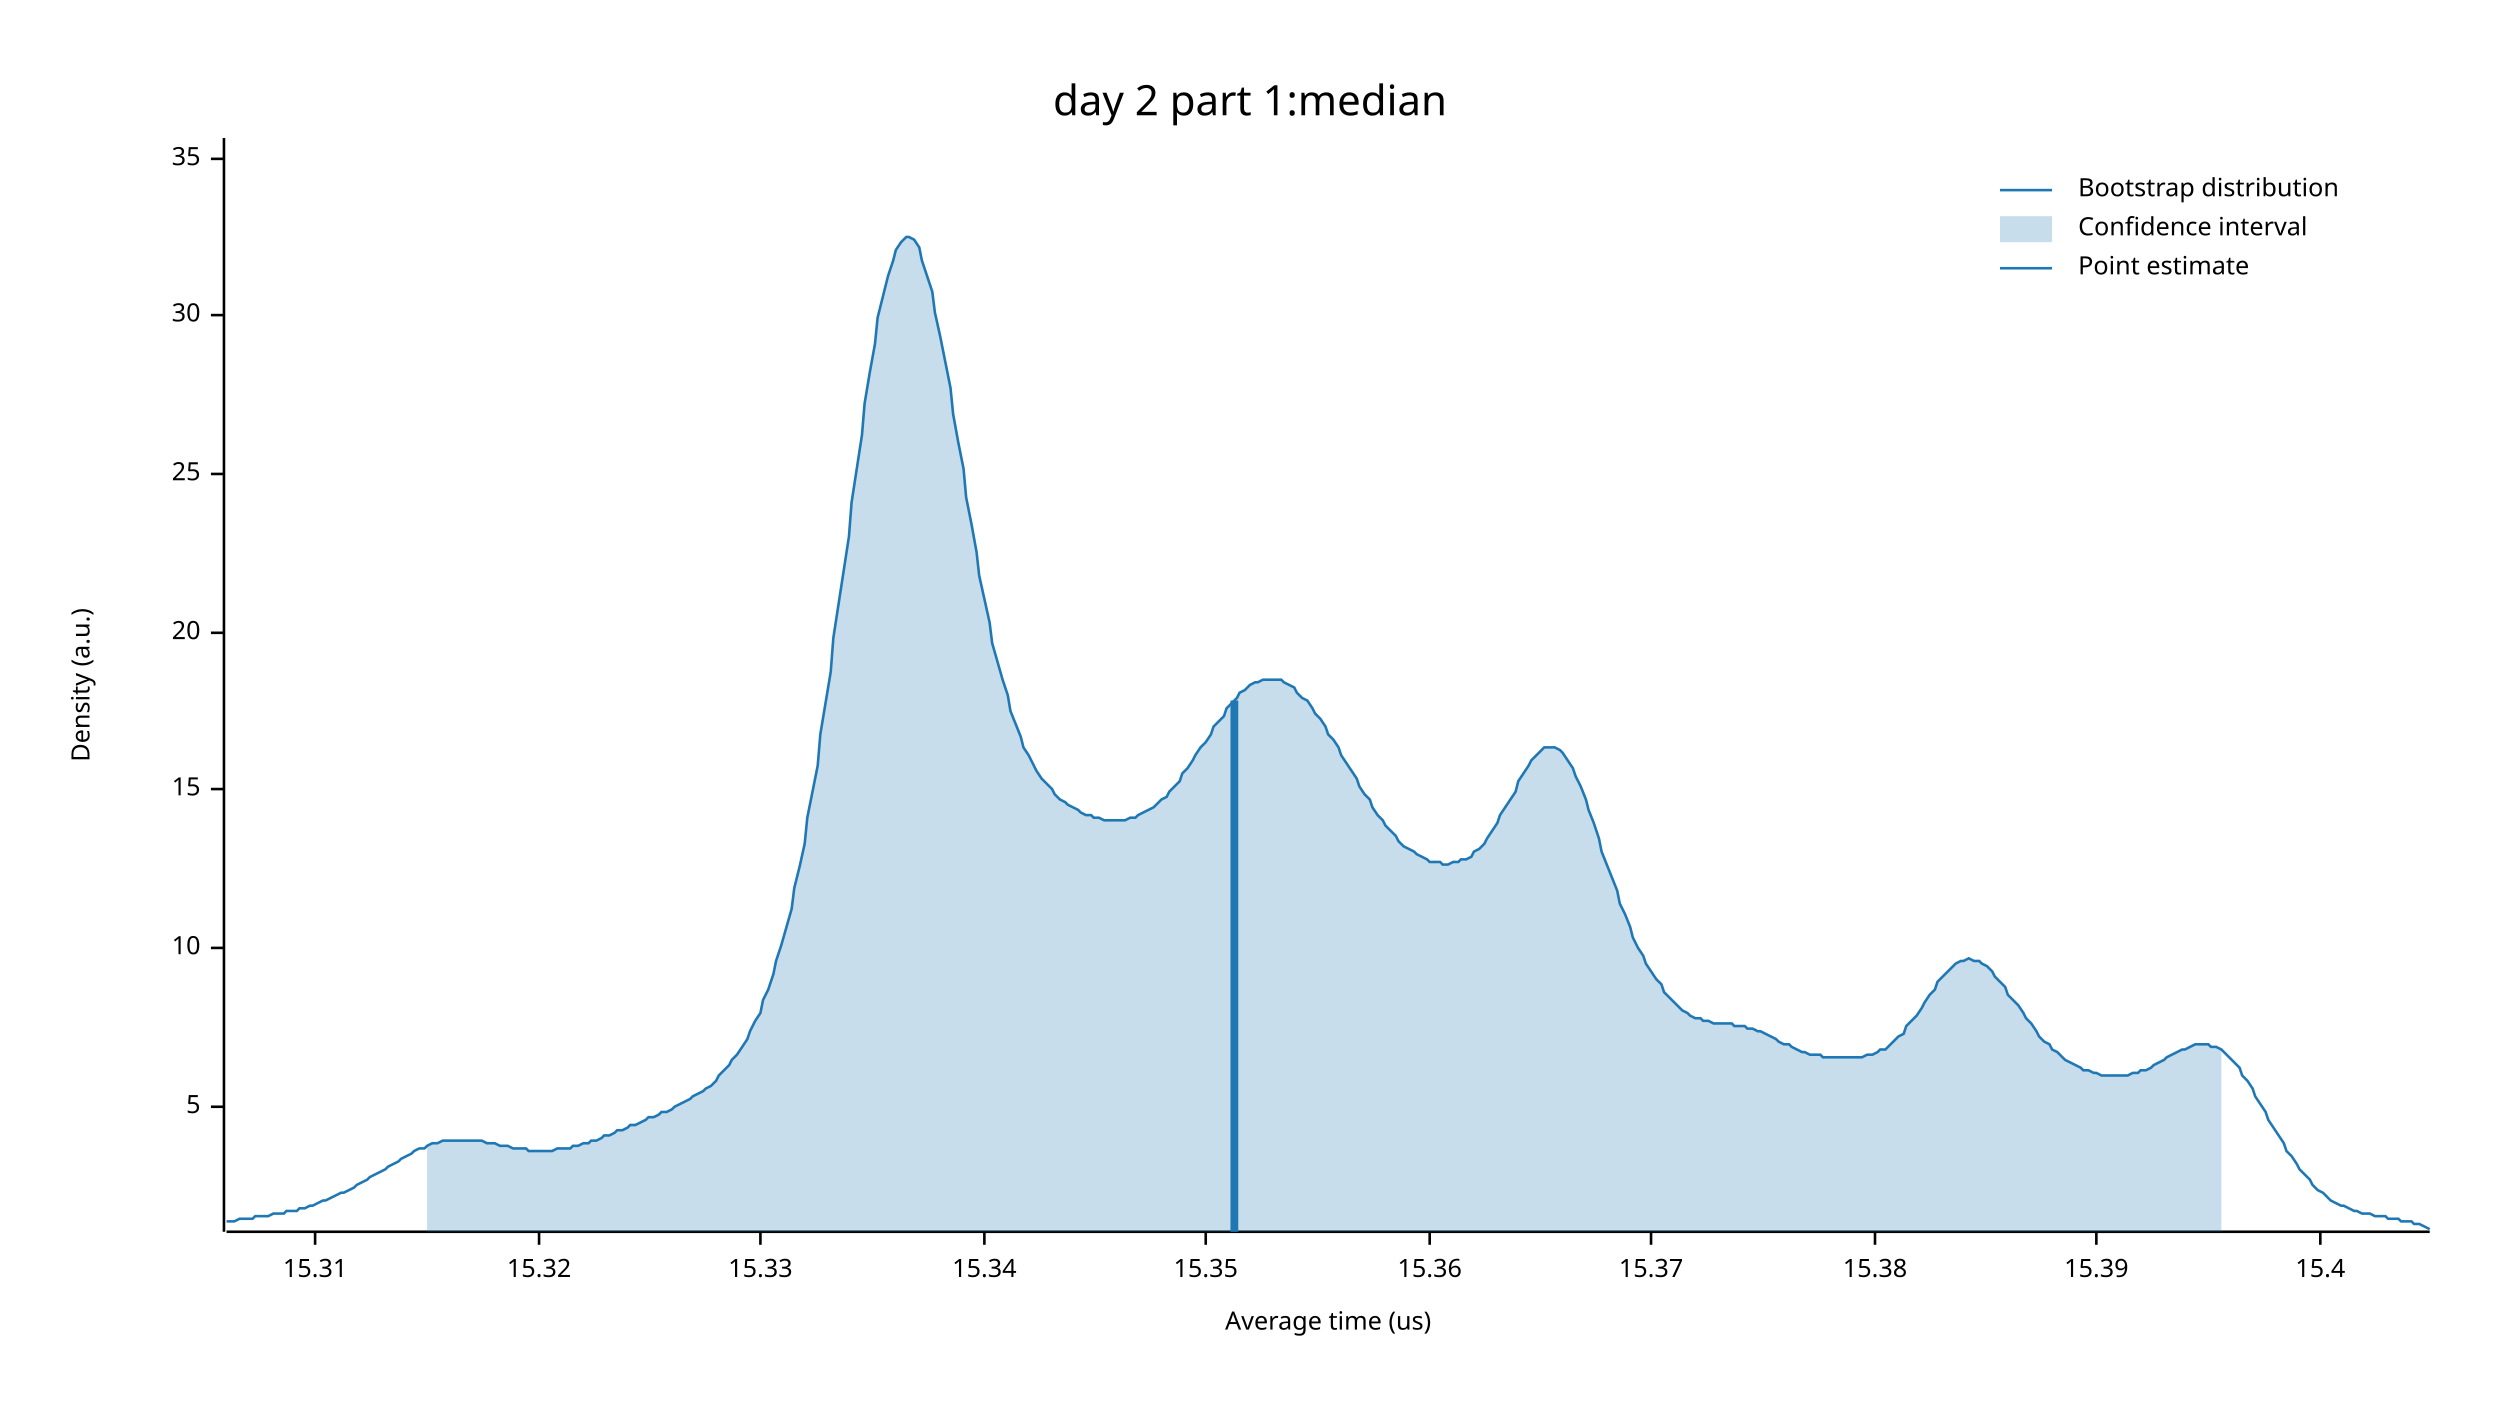
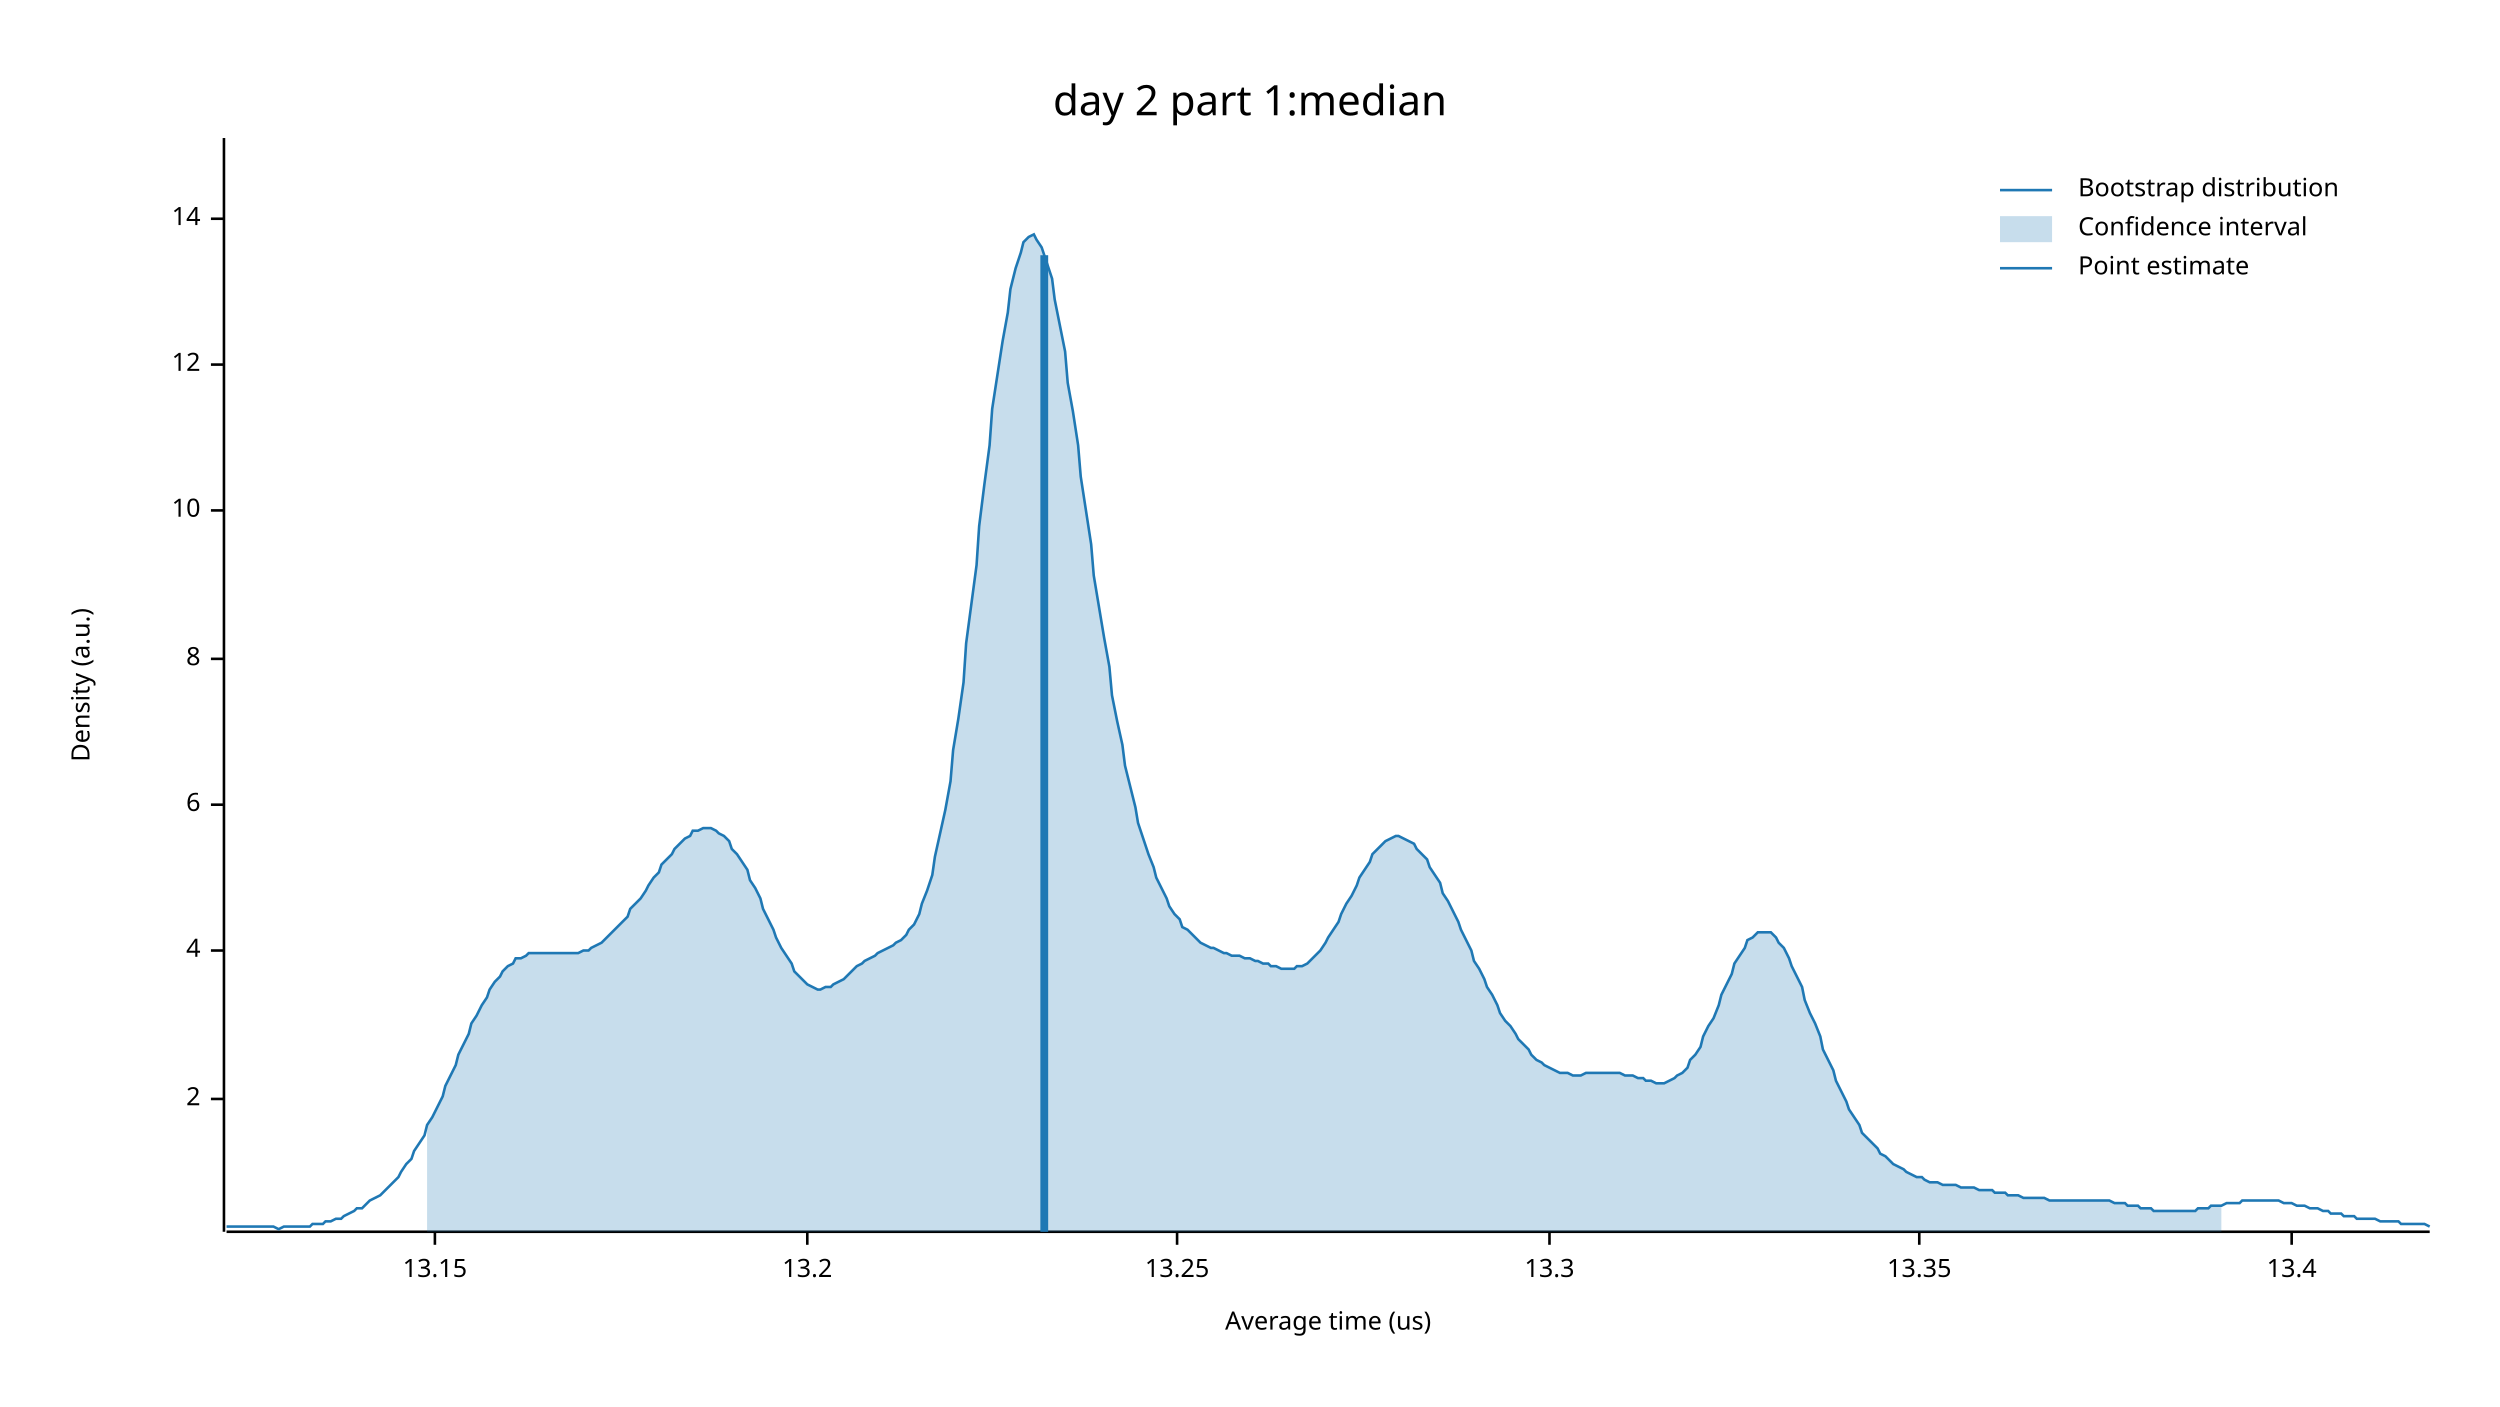
<svg xmlns="http://www.w3.org/2000/svg" width="960" height="540" viewBox="0 0 960 540">
  <text x="480" y="32" dy="0.76em" text-anchor="middle" font-family="sans-serif" font-size="16.129" opacity="1" fill="#000000">
day 2 part 1:median
</text>
  <text x="27" y="263" dy="0.76em" text-anchor="middle" font-family="sans-serif" font-size="9.677" opacity="1" fill="#000000" transform="rotate(270, 27, 263)">
Density (a.u.)
</text>
  <text x="510" y="513" dy="-0.5ex" text-anchor="middle" font-family="sans-serif" font-size="9.677" opacity="1" fill="#000000">
Average time (us)
</text>
  <polyline fill="none" opacity="1" stroke="#000000" stroke-width="1" points="86,53 86,473 " />
-   <text x="77" y="425" dy="0.5ex" text-anchor="end" font-family="sans-serif" font-size="9.677" opacity="1" fill="#000000">
- 5
+   <text x="77" y="422" dy="0.5ex" text-anchor="end" font-family="sans-serif" font-size="9.677" opacity="1" fill="#000000">
+ 2
</text>
-   <polyline fill="none" opacity="1" stroke="#000000" stroke-width="1" points="81,425 86,425 " />
-   <text x="77" y="364" dy="0.5ex" text-anchor="end" font-family="sans-serif" font-size="9.677" opacity="1" fill="#000000">
+   <polyline fill="none" opacity="1" stroke="#000000" stroke-width="1" points="81,422 86,422 " />
+   <text x="77" y="365" dy="0.5ex" text-anchor="end" font-family="sans-serif" font-size="9.677" opacity="1" fill="#000000">
+ 4
+ </text>
+   <polyline fill="none" opacity="1" stroke="#000000" stroke-width="1" points="81,365 86,365 " />
+   <text x="77" y="309" dy="0.5ex" text-anchor="end" font-family="sans-serif" font-size="9.677" opacity="1" fill="#000000">
+ 6
+ </text>
+   <polyline fill="none" opacity="1" stroke="#000000" stroke-width="1" points="81,309 86,309 " />
+   <text x="77" y="253" dy="0.5ex" text-anchor="end" font-family="sans-serif" font-size="9.677" opacity="1" fill="#000000">
+ 8
+ </text>
+   <polyline fill="none" opacity="1" stroke="#000000" stroke-width="1" points="81,253 86,253 " />
+   <text x="77" y="196" dy="0.5ex" text-anchor="end" font-family="sans-serif" font-size="9.677" opacity="1" fill="#000000">
10
</text>
-   <polyline fill="none" opacity="1" stroke="#000000" stroke-width="1" points="81,364 86,364 " />
-   <text x="77" y="303" dy="0.5ex" text-anchor="end" font-family="sans-serif" font-size="9.677" opacity="1" fill="#000000">
- 15
+   <polyline fill="none" opacity="1" stroke="#000000" stroke-width="1" points="81,196 86,196 " />
+   <text x="77" y="140" dy="0.5ex" text-anchor="end" font-family="sans-serif" font-size="9.677" opacity="1" fill="#000000">
+ 12
</text>
-   <polyline fill="none" opacity="1" stroke="#000000" stroke-width="1" points="81,303 86,303 " />
-   <text x="77" y="243" dy="0.5ex" text-anchor="end" font-family="sans-serif" font-size="9.677" opacity="1" fill="#000000">
- 20
+   <polyline fill="none" opacity="1" stroke="#000000" stroke-width="1" points="81,140 86,140 " />
+   <text x="77" y="84" dy="0.5ex" text-anchor="end" font-family="sans-serif" font-size="9.677" opacity="1" fill="#000000">
+ 14
</text>
-   <polyline fill="none" opacity="1" stroke="#000000" stroke-width="1" points="81,243 86,243 " />
-   <text x="77" y="182" dy="0.5ex" text-anchor="end" font-family="sans-serif" font-size="9.677" opacity="1" fill="#000000">
- 25
+   <polyline fill="none" opacity="1" stroke="#000000" stroke-width="1" points="81,84 86,84 " />
+   <polyline fill="none" opacity="1" stroke="#000000" stroke-width="1" points="87,473 933,473 " />
+   <text x="167" y="483" dy="0.76em" text-anchor="middle" font-family="sans-serif" font-size="9.677" opacity="1" fill="#000000">
+ 13.15
</text>
-   <polyline fill="none" opacity="1" stroke="#000000" stroke-width="1" points="81,182 86,182 " />
-   <text x="77" y="121" dy="0.5ex" text-anchor="end" font-family="sans-serif" font-size="9.677" opacity="1" fill="#000000">
- 30
+   <polyline fill="none" opacity="1" stroke="#000000" stroke-width="1" points="167,473 167,478 " />
+   <text x="310" y="483" dy="0.76em" text-anchor="middle" font-family="sans-serif" font-size="9.677" opacity="1" fill="#000000">
+ 13.2
</text>
-   <polyline fill="none" opacity="1" stroke="#000000" stroke-width="1" points="81,121 86,121 " />
-   <text x="77" y="61" dy="0.5ex" text-anchor="end" font-family="sans-serif" font-size="9.677" opacity="1" fill="#000000">
- 35
+   <polyline fill="none" opacity="1" stroke="#000000" stroke-width="1" points="310,473 310,478 " />
+   <text x="452" y="483" dy="0.76em" text-anchor="middle" font-family="sans-serif" font-size="9.677" opacity="1" fill="#000000">
+ 13.25
</text>
-   <polyline fill="none" opacity="1" stroke="#000000" stroke-width="1" points="81,61 86,61 " />
-   <polyline fill="none" opacity="1" stroke="#000000" stroke-width="1" points="87,473 933,473 " />
-   <text x="121" y="483" dy="0.76em" text-anchor="middle" font-family="sans-serif" font-size="9.677" opacity="1" fill="#000000">
- 15.31
+   <polyline fill="none" opacity="1" stroke="#000000" stroke-width="1" points="452,473 452,478 " />
+   <text x="595" y="483" dy="0.76em" text-anchor="middle" font-family="sans-serif" font-size="9.677" opacity="1" fill="#000000">
+ 13.3
</text>
-   <polyline fill="none" opacity="1" stroke="#000000" stroke-width="1" points="121,473 121,478 " />
-   <text x="207" y="483" dy="0.76em" text-anchor="middle" font-family="sans-serif" font-size="9.677" opacity="1" fill="#000000">
- 15.32
+   <polyline fill="none" opacity="1" stroke="#000000" stroke-width="1" points="595,473 595,478 " />
+   <text x="737" y="483" dy="0.76em" text-anchor="middle" font-family="sans-serif" font-size="9.677" opacity="1" fill="#000000">
+ 13.35
</text>
-   <polyline fill="none" opacity="1" stroke="#000000" stroke-width="1" points="207,473 207,478 " />
-   <text x="292" y="483" dy="0.76em" text-anchor="middle" font-family="sans-serif" font-size="9.677" opacity="1" fill="#000000">
- 15.33
+   <polyline fill="none" opacity="1" stroke="#000000" stroke-width="1" points="737,473 737,478 " />
+   <text x="880" y="483" dy="0.76em" text-anchor="middle" font-family="sans-serif" font-size="9.677" opacity="1" fill="#000000">
+ 13.4
</text>
-   <polyline fill="none" opacity="1" stroke="#000000" stroke-width="1" points="292,473 292,478 " />
-   <text x="378" y="483" dy="0.76em" text-anchor="middle" font-family="sans-serif" font-size="9.677" opacity="1" fill="#000000">
- 15.34
- </text>
-   <polyline fill="none" opacity="1" stroke="#000000" stroke-width="1" points="378,473 378,478 " />
-   <text x="463" y="483" dy="0.76em" text-anchor="middle" font-family="sans-serif" font-size="9.677" opacity="1" fill="#000000">
- 15.35
- </text>
-   <polyline fill="none" opacity="1" stroke="#000000" stroke-width="1" points="463,473 463,478 " />
-   <text x="549" y="483" dy="0.76em" text-anchor="middle" font-family="sans-serif" font-size="9.677" opacity="1" fill="#000000">
- 15.36
- </text>
-   <polyline fill="none" opacity="1" stroke="#000000" stroke-width="1" points="549,473 549,478 " />
-   <text x="634" y="483" dy="0.76em" text-anchor="middle" font-family="sans-serif" font-size="9.677" opacity="1" fill="#000000">
- 15.37
- </text>
-   <polyline fill="none" opacity="1" stroke="#000000" stroke-width="1" points="634,473 634,478 " />
-   <text x="720" y="483" dy="0.76em" text-anchor="middle" font-family="sans-serif" font-size="9.677" opacity="1" fill="#000000">
- 15.38
- </text>
-   <polyline fill="none" opacity="1" stroke="#000000" stroke-width="1" points="720,473 720,478 " />
-   <text x="805" y="483" dy="0.76em" text-anchor="middle" font-family="sans-serif" font-size="9.677" opacity="1" fill="#000000">
- 15.39
- </text>
-   <polyline fill="none" opacity="1" stroke="#000000" stroke-width="1" points="805,473 805,478 " />
-   <text x="891" y="483" dy="0.76em" text-anchor="middle" font-family="sans-serif" font-size="9.677" opacity="1" fill="#000000">
- 15.4
- </text>
-   <polyline fill="none" opacity="1" stroke="#000000" stroke-width="1" points="891,473 891,478 " />
-   <polyline fill="none" opacity="1" stroke="#1F78B4" stroke-width="1" points="87,469 88,469 90,469 92,468 93,468 95,468 97,468 98,467 100,467 102,467 103,467 105,466 107,466 109,466 110,465 112,465 114,465 115,464 117,464 119,463 120,463 122,462 124,461 125,461 127,460 129,459 131,458 132,458 134,457 136,456 137,455 139,454 141,453 142,452 144,451 146,450 148,449 149,448 151,447 153,446 154,445 156,444 158,443 159,442 161,441 163,441 164,440 166,439 168,439 170,438 171,438 173,438 175,438 176,438 178,438 180,438 181,438 183,438 185,438 187,439 188,439 190,439 192,440 193,440 195,440 197,441 198,441 200,441 202,441 203,442 205,442 207,442 209,442 210,442 212,442 214,441 215,441 217,441 219,441 220,440 222,440 224,439 226,439 227,438 229,438 231,437 232,436 234,436 236,435 237,434 239,434 241,433 242,432 244,432 246,431 248,430 249,429 251,429 253,428 254,427 256,427 258,426 259,425 261,424 263,423 265,422 266,421 268,420 270,419 271,418 273,417 275,415 276,413 278,411 280,409 281,407 283,405 285,402 287,399 288,396 290,392 292,389 293,384 295,380 297,374 298,369 300,363 302,356 304,349 305,341 307,333 309,324 310,314 312,304 314,294 315,282 317,270 319,258 320,245 322,232 324,219 326,206 327,193 329,180 331,167 332,155 334,143 336,132 337,122 339,114 341,106 343,100 344,96 346,93 348,91 349,91 351,92 353,95 354,100 356,106 358,112 359,120 361,129 363,139 365,149 366,159 368,170 370,180 371,191 373,201 375,212 376,221 378,230 380,239 381,247 383,254 385,261 387,267 388,273 390,278 392,283 393,287 395,290 397,294 398,296 400,299 402,301 404,303 405,305 407,307 409,308 410,309 412,310 414,311 415,312 417,313 419,313 420,314 422,314 424,315 426,315 427,315 429,315 431,315 432,315 434,314 436,314 437,313 439,312 441,311 443,310 444,309 446,307 448,306 449,304 451,302 453,300 454,297 456,295 458,292 459,290 461,287 463,285 465,282 466,279 468,277 470,275 471,272 473,270 475,268 476,266 478,265 480,263 482,262 483,262 485,261 487,261 488,261 490,261 492,261 493,262 495,263 497,264 498,266 500,268 502,269 504,272 505,274 507,276 509,279 510,282 512,284 514,287 515,290 517,293 519,296 521,299 522,302 524,305 526,307 527,310 529,313 531,315 532,317 534,319 536,321 537,323 539,325 541,326 543,327 544,328 546,329 548,330 549,331 551,331 553,331 554,332 556,332 558,331 560,331 561,330 563,330 565,329 566,327 568,326 570,324 571,322 573,319 575,316 576,313 578,310 580,307 582,304 583,300 585,297 587,294 588,292 590,290 592,288 593,287 595,287 597,287 599,288 600,289 602,292 604,295 605,298 607,302 609,307 610,311 612,316 614,322 615,327 617,332 619,337 621,342 622,347 624,351 626,356 627,360 629,364 631,367 632,370 634,373 636,376 638,378 639,381 641,383 643,385 644,386 646,388 648,389 649,390 651,391 653,391 654,392 656,392 658,393 660,393 661,393 663,393 665,393 666,394 668,394 670,394 671,395 673,395 675,396 676,396 678,397 680,398 682,399 683,400 685,401 687,401 688,402 690,403 692,404 693,404 695,405 697,405 699,405 700,406 702,406 704,406 705,406 707,406 709,406 710,406 712,406 714,406 715,406 717,405 719,405 721,404 722,403 724,403 726,401 727,400 729,398 731,397 732,394 734,392 736,390 738,387 739,385 741,382 743,380 744,377 746,375 748,373 749,372 751,370 753,369 754,369 756,368 758,369 760,369 761,370 763,371 765,373 766,375 768,377 770,379 771,382 773,384 775,386 777,389 778,391 780,393 782,396 783,398 785,400 787,401 788,403 790,404 792,406 793,407 795,408 797,409 799,410 800,411 802,411 804,412 805,412 807,413 809,413 810,413 812,413 814,413 816,413 817,413 819,412 821,412 822,411 824,411 826,410 827,409 829,408 831,407 832,406 834,405 836,404 838,403 839,403 841,402 843,401 844,401 846,401 848,401 849,402 851,402 853,403 855,405 856,406 858,408 860,410 861,413 863,415 865,418 866,421 868,424 870,427 871,430 873,433 875,436 877,439 878,442 880,444 882,447 883,449 885,451 887,453 888,455 890,457 892,458 894,460 895,461 897,462 899,463 900,463 902,464 904,465 905,465 907,466 909,466 910,466 912,467 914,467 916,467 917,468 919,468 921,468 922,469 924,469 926,469 927,470 929,470 931,471 933,472 " />
-   <polygon opacity="0.25" fill="#1F78B4" points="164,440 166,439 168,439 170,438 171,438 173,438 175,438 176,438 178,438 180,438 181,438 183,438 185,438 187,439 188,439 190,439 192,440 193,440 195,440 197,441 198,441 200,441 202,441 203,442 205,442 207,442 209,442 210,442 212,442 214,441 215,441 217,441 219,441 220,440 222,440 224,439 226,439 227,438 229,438 231,437 232,436 234,436 236,435 237,434 239,434 241,433 242,432 244,432 246,431 248,430 249,429 251,429 253,428 254,427 256,427 258,426 259,425 261,424 263,423 265,422 266,421 268,420 270,419 271,418 273,417 275,415 276,413 278,411 280,409 281,407 283,405 285,402 287,399 288,396 290,392 292,389 293,384 295,380 297,374 298,369 300,363 302,356 304,349 305,341 307,333 309,324 310,314 312,304 314,294 315,282 317,270 319,258 320,245 322,232 324,219 326,206 327,193 329,180 331,167 332,155 334,143 336,132 337,122 339,114 341,106 343,100 344,96 346,93 348,91 349,91 351,92 353,95 354,100 356,106 358,112 359,120 361,129 363,139 365,149 366,159 368,170 370,180 371,191 373,201 375,212 376,221 378,230 380,239 381,247 383,254 385,261 387,267 388,273 390,278 392,283 393,287 395,290 397,294 398,296 400,299 402,301 404,303 405,305 407,307 409,308 410,309 412,310 414,311 415,312 417,313 419,313 420,314 422,314 424,315 426,315 427,315 429,315 431,315 432,315 434,314 436,314 437,313 439,312 441,311 443,310 444,309 446,307 448,306 449,304 451,302 453,300 454,297 456,295 458,292 459,290 461,287 463,285 465,282 466,279 468,277 470,275 471,272 473,270 475,268 476,266 478,265 480,263 482,262 483,262 485,261 487,261 488,261 490,261 492,261 493,262 495,263 497,264 498,266 500,268 502,269 504,272 505,274 507,276 509,279 510,282 512,284 514,287 515,290 517,293 519,296 521,299 522,302 524,305 526,307 527,310 529,313 531,315 532,317 534,319 536,321 537,323 539,325 541,326 543,327 544,328 546,329 548,330 549,331 551,331 553,331 554,332 556,332 558,331 560,331 561,330 563,330 565,329 566,327 568,326 570,324 571,322 573,319 575,316 576,313 578,310 580,307 582,304 583,300 585,297 587,294 588,292 590,290 592,288 593,287 595,287 597,287 599,288 600,289 602,292 604,295 605,298 607,302 609,307 610,311 612,316 614,322 615,327 617,332 619,337 621,342 622,347 624,351 626,356 627,360 629,364 631,367 632,370 634,373 636,376 638,378 639,381 641,383 643,385 644,386 646,388 648,389 649,390 651,391 653,391 654,392 656,392 658,393 660,393 661,393 663,393 665,393 666,394 668,394 670,394 671,395 673,395 675,396 676,396 678,397 680,398 682,399 683,400 685,401 687,401 688,402 690,403 692,404 693,404 695,405 697,405 699,405 700,406 702,406 704,406 705,406 707,406 709,406 710,406 712,406 714,406 715,406 717,405 719,405 721,404 722,403 724,403 726,401 727,400 729,398 731,397 732,394 734,392 736,390 738,387 739,385 741,382 743,380 744,377 746,375 748,373 749,372 751,370 753,369 754,369 756,368 758,369 760,369 761,370 763,371 765,373 766,375 768,377 770,379 771,382 773,384 775,386 777,389 778,391 780,393 782,396 783,398 785,400 787,401 788,403 790,404 792,406 793,407 795,408 797,409 799,410 800,411 802,411 804,412 805,412 807,413 809,413 810,413 812,413 814,413 816,413 817,413 819,412 821,412 822,411 824,411 826,410 827,409 829,408 831,407 832,406 834,405 836,404 838,403 839,403 841,402 843,401 844,401 846,401 848,401 849,402 851,402 853,403 853,473 164,473 " />
-   <polyline fill="none" opacity="1" stroke="#1F78B4" stroke-width="3" points="474,473 474,269 " />
+   <polyline fill="none" opacity="1" stroke="#000000" stroke-width="1" points="880,473 880,478 " />
+   <polyline fill="none" opacity="1" stroke="#1F78B4" stroke-width="1" points="87,471 88,471 90,471 92,471 93,471 95,471 97,471 98,471 100,471 102,471 103,471 105,471 107,472 109,471 110,471 112,471 114,471 115,471 117,471 119,471 120,470 122,470 124,470 125,469 127,469 129,468 131,468 132,467 134,466 136,465 137,464 139,464 141,462 142,461 144,460 146,459 148,457 149,456 151,454 153,452 154,450 156,447 158,445 159,442 161,439 163,436 164,432 166,429 168,425 170,421 171,417 173,413 175,409 176,405 178,401 180,397 181,393 183,390 185,386 187,383 188,380 190,377 192,375 193,373 195,371 197,370 198,368 200,368 202,367 203,366 205,366 207,366 209,366 210,366 212,366 214,366 215,366 217,366 219,366 220,366 222,366 224,365 226,365 227,364 229,363 231,362 232,361 234,359 236,357 237,356 239,354 241,352 242,349 244,347 246,345 248,342 249,340 251,337 253,335 254,332 256,330 258,328 259,326 261,324 263,322 265,321 266,319 268,319 270,318 271,318 273,318 275,319 276,320 278,321 280,323 281,326 283,328 285,331 287,334 288,338 290,341 292,345 293,349 295,353 297,357 298,360 300,364 302,367 304,370 305,373 307,375 309,377 310,378 312,379 314,380 315,380 317,379 319,379 320,378 322,377 324,376 326,374 327,373 329,371 331,370 332,369 334,368 336,367 337,366 339,365 341,364 343,363 344,362 346,361 348,359 349,357 351,355 353,351 354,347 356,342 358,336 359,329 361,320 363,311 365,300 366,288 368,276 370,262 371,247 373,232 375,217 376,202 378,186 380,171 381,157 383,144 385,131 387,120 388,111 390,103 392,97 393,93 395,91 397,90 398,92 400,95 402,101 404,107 405,115 407,125 409,135 410,147 412,158 414,171 415,183 417,196 419,209 420,221 422,233 424,245 426,256 427,267 429,277 431,286 432,294 434,302 436,310 437,316 439,322 441,328 443,333 444,337 446,341 448,345 449,348 451,351 453,353 454,356 456,357 458,359 459,360 461,362 463,363 465,364 466,364 468,365 470,366 471,366 473,367 475,367 476,367 478,368 480,368 482,369 483,369 485,370 487,370 488,371 490,371 492,372 493,372 495,372 497,372 498,371 500,371 502,370 504,368 505,367 507,365 509,362 510,360 512,357 514,354 515,351 517,347 519,344 521,340 522,337 524,334 526,331 527,328 529,326 531,324 532,323 534,322 536,321 537,321 539,322 541,323 543,324 544,326 546,328 548,330 549,333 551,336 553,339 554,343 556,346 558,350 560,354 561,357 563,361 565,365 566,369 568,372 570,376 571,379 573,382 575,386 576,389 578,392 580,394 582,397 583,399 585,401 587,403 588,405 590,407 592,408 593,409 595,410 597,411 599,412 600,412 602,412 604,413 605,413 607,413 609,412 610,412 612,412 614,412 615,412 617,412 619,412 621,412 622,412 624,413 626,413 627,413 629,414 631,414 632,415 634,415 636,416 638,416 639,416 641,415 643,414 644,413 646,412 648,410 649,407 651,405 653,402 654,398 656,394 658,391 660,386 661,382 663,378 665,374 666,370 668,367 670,364 671,361 673,360 675,358 676,358 678,358 680,358 682,360 683,362 685,364 687,368 688,371 690,375 692,379 693,384 695,389 697,393 699,398 700,403 702,407 704,411 705,415 707,419 709,423 710,426 712,429 714,432 715,435 717,437 719,439 721,441 722,443 724,444 726,446 727,447 729,448 731,449 732,450 734,451 736,452 738,452 739,453 741,454 743,454 744,454 746,455 748,455 749,455 751,455 753,456 754,456 756,456 758,456 760,457 761,457 763,457 765,457 766,458 768,458 770,458 771,459 773,459 775,459 777,460 778,460 780,460 782,460 783,460 785,460 787,461 788,461 790,461 792,461 793,461 795,461 797,461 799,461 800,461 802,461 804,461 805,461 807,461 809,461 810,461 812,462 814,462 816,462 817,463 819,463 821,463 822,464 824,464 826,464 827,465 829,465 831,465 832,465 834,465 836,465 838,465 839,465 841,465 843,465 844,464 846,464 848,464 849,463 851,463 853,463 855,462 856,462 858,462 860,462 861,461 863,461 865,461 866,461 868,461 870,461 871,461 873,461 875,461 877,462 878,462 880,462 882,463 883,463 885,463 887,464 888,464 890,464 892,465 894,465 895,466 897,466 899,466 900,467 902,467 904,467 905,468 907,468 909,468 910,468 912,468 914,469 916,469 917,469 919,469 921,469 922,470 924,470 926,470 927,470 929,470 931,470 933,471 " />
+   <polygon opacity="0.25" fill="#1F78B4" points="164,432 166,429 168,425 170,421 171,417 173,413 175,409 176,405 178,401 180,397 181,393 183,390 185,386 187,383 188,380 190,377 192,375 193,373 195,371 197,370 198,368 200,368 202,367 203,366 205,366 207,366 209,366 210,366 212,366 214,366 215,366 217,366 219,366 220,366 222,366 224,365 226,365 227,364 229,363 231,362 232,361 234,359 236,357 237,356 239,354 241,352 242,349 244,347 246,345 248,342 249,340 251,337 253,335 254,332 256,330 258,328 259,326 261,324 263,322 265,321 266,319 268,319 270,318 271,318 273,318 275,319 276,320 278,321 280,323 281,326 283,328 285,331 287,334 288,338 290,341 292,345 293,349 295,353 297,357 298,360 300,364 302,367 304,370 305,373 307,375 309,377 310,378 312,379 314,380 315,380 317,379 319,379 320,378 322,377 324,376 326,374 327,373 329,371 331,370 332,369 334,368 336,367 337,366 339,365 341,364 343,363 344,362 346,361 348,359 349,357 351,355 353,351 354,347 356,342 358,336 359,329 361,320 363,311 365,300 366,288 368,276 370,262 371,247 373,232 375,217 376,202 378,186 380,171 381,157 383,144 385,131 387,120 388,111 390,103 392,97 393,93 395,91 397,90 398,92 400,95 402,101 404,107 405,115 407,125 409,135 410,147 412,158 414,171 415,183 417,196 419,209 420,221 422,233 424,245 426,256 427,267 429,277 431,286 432,294 434,302 436,310 437,316 439,322 441,328 443,333 444,337 446,341 448,345 449,348 451,351 453,353 454,356 456,357 458,359 459,360 461,362 463,363 465,364 466,364 468,365 470,366 471,366 473,367 475,367 476,367 478,368 480,368 482,369 483,369 485,370 487,370 488,371 490,371 492,372 493,372 495,372 497,372 498,371 500,371 502,370 504,368 505,367 507,365 509,362 510,360 512,357 514,354 515,351 517,347 519,344 521,340 522,337 524,334 526,331 527,328 529,326 531,324 532,323 534,322 536,321 537,321 539,322 541,323 543,324 544,326 546,328 548,330 549,333 551,336 553,339 554,343 556,346 558,350 560,354 561,357 563,361 565,365 566,369 568,372 570,376 571,379 573,382 575,386 576,389 578,392 580,394 582,397 583,399 585,401 587,403 588,405 590,407 592,408 593,409 595,410 597,411 599,412 600,412 602,412 604,413 605,413 607,413 609,412 610,412 612,412 614,412 615,412 617,412 619,412 621,412 622,412 624,413 626,413 627,413 629,414 631,414 632,415 634,415 636,416 638,416 639,416 641,415 643,414 644,413 646,412 648,410 649,407 651,405 653,402 654,398 656,394 658,391 660,386 661,382 663,378 665,374 666,370 668,367 670,364 671,361 673,360 675,358 676,358 678,358 680,358 682,360 683,362 685,364 687,368 688,371 690,375 692,379 693,384 695,389 697,393 699,398 700,403 702,407 704,411 705,415 707,419 709,423 710,426 712,429 714,432 715,435 717,437 719,439 721,441 722,443 724,444 726,446 727,447 729,448 731,449 732,450 734,451 736,452 738,452 739,453 741,454 743,454 744,454 746,455 748,455 749,455 751,455 753,456 754,456 756,456 758,456 760,457 761,457 763,457 765,457 766,458 768,458 770,458 771,459 773,459 775,459 777,460 778,460 780,460 782,460 783,460 785,460 787,461 788,461 790,461 792,461 793,461 795,461 797,461 799,461 800,461 802,461 804,461 805,461 807,461 809,461 810,461 812,462 814,462 816,462 817,463 819,463 821,463 822,464 824,464 826,464 827,465 829,465 831,465 832,465 834,465 836,465 838,465 839,465 841,465 843,465 844,464 846,464 848,464 849,463 851,463 853,463 853,473 164,473 " />
+   <polyline fill="none" opacity="1" stroke="#1F78B4" stroke-width="3" points="401,473 401,98 " />
  <text x="798" y="68" dy="0.76em" text-anchor="start" font-family="sans-serif" font-size="9.677" opacity="1" fill="#000000">
Bootstrap distribution
</text>
  <text x="798" y="83" dy="0.76em" text-anchor="start" font-family="sans-serif" font-size="9.677" opacity="1" fill="#000000">
Confidence interval
</text>
  <text x="798" y="98" dy="0.76em" text-anchor="start" font-family="sans-serif" font-size="9.677" opacity="1" fill="#000000">
Point estimate
</text>
  <polyline fill="none" opacity="1" stroke="#1F78B4" stroke-width="1" points="768,73 788,73 " />
  <rect x="768" y="83" width="20" height="10" opacity="0.25" fill="#1F78B4" stroke="none" />
  <polyline fill="none" opacity="1" stroke="#1F78B4" stroke-width="1" points="768,103 788,103 " />
</svg>
